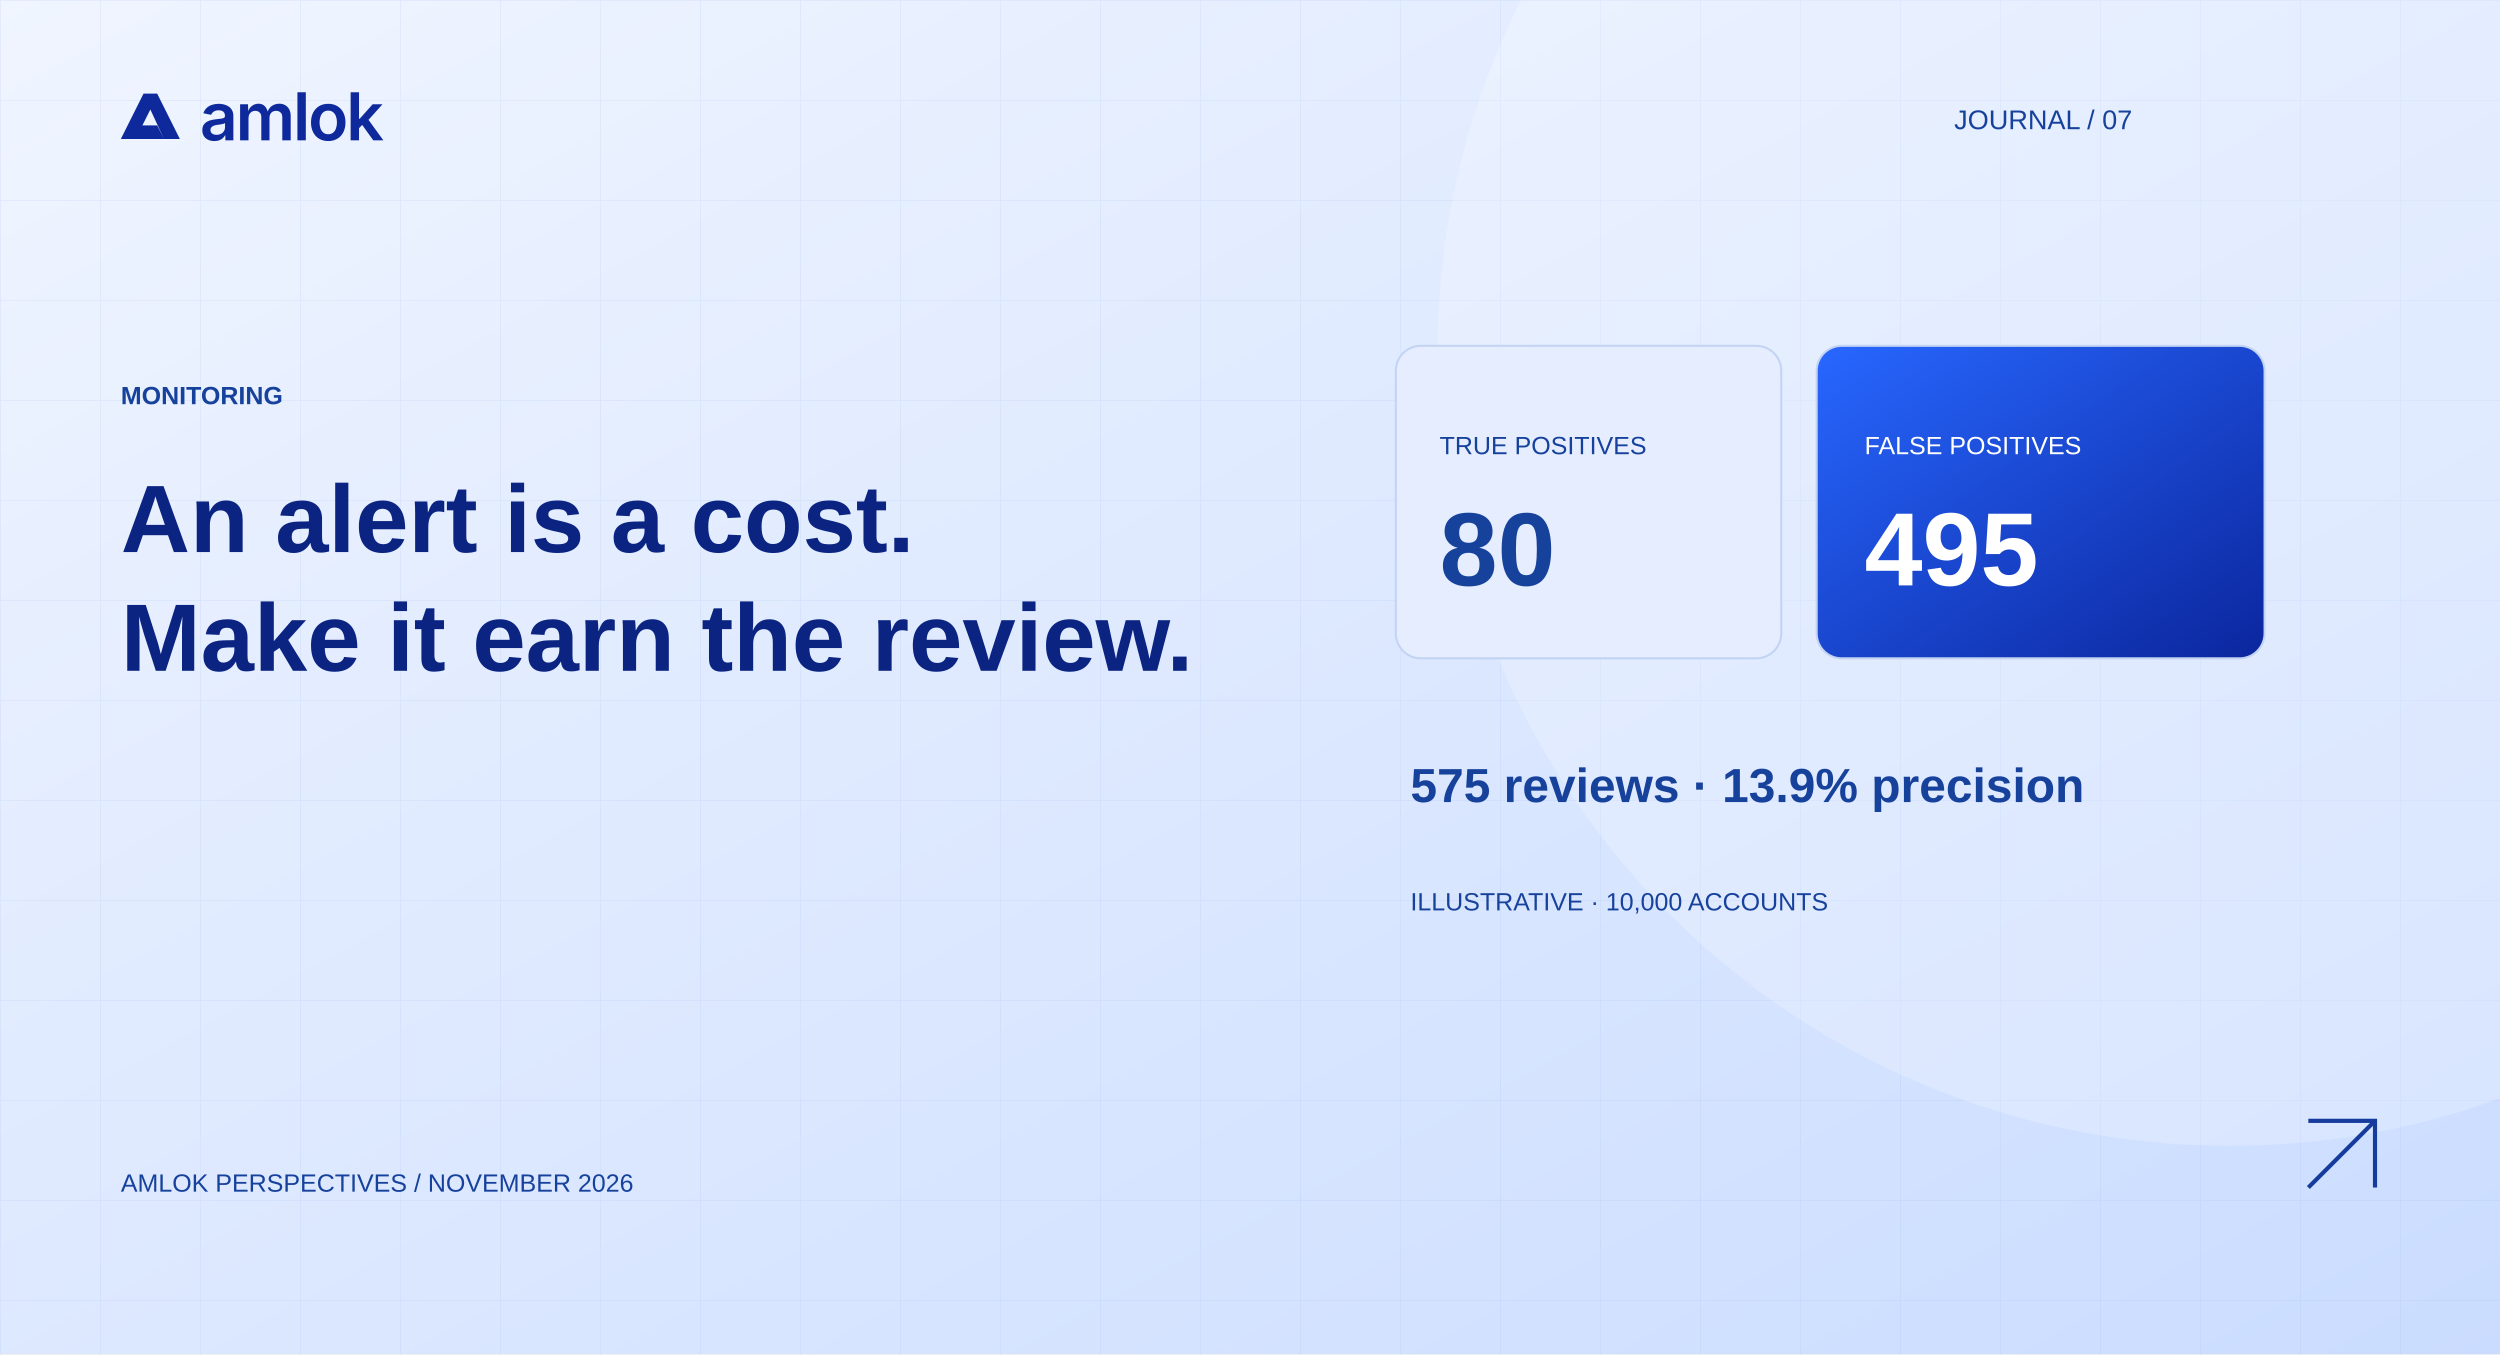
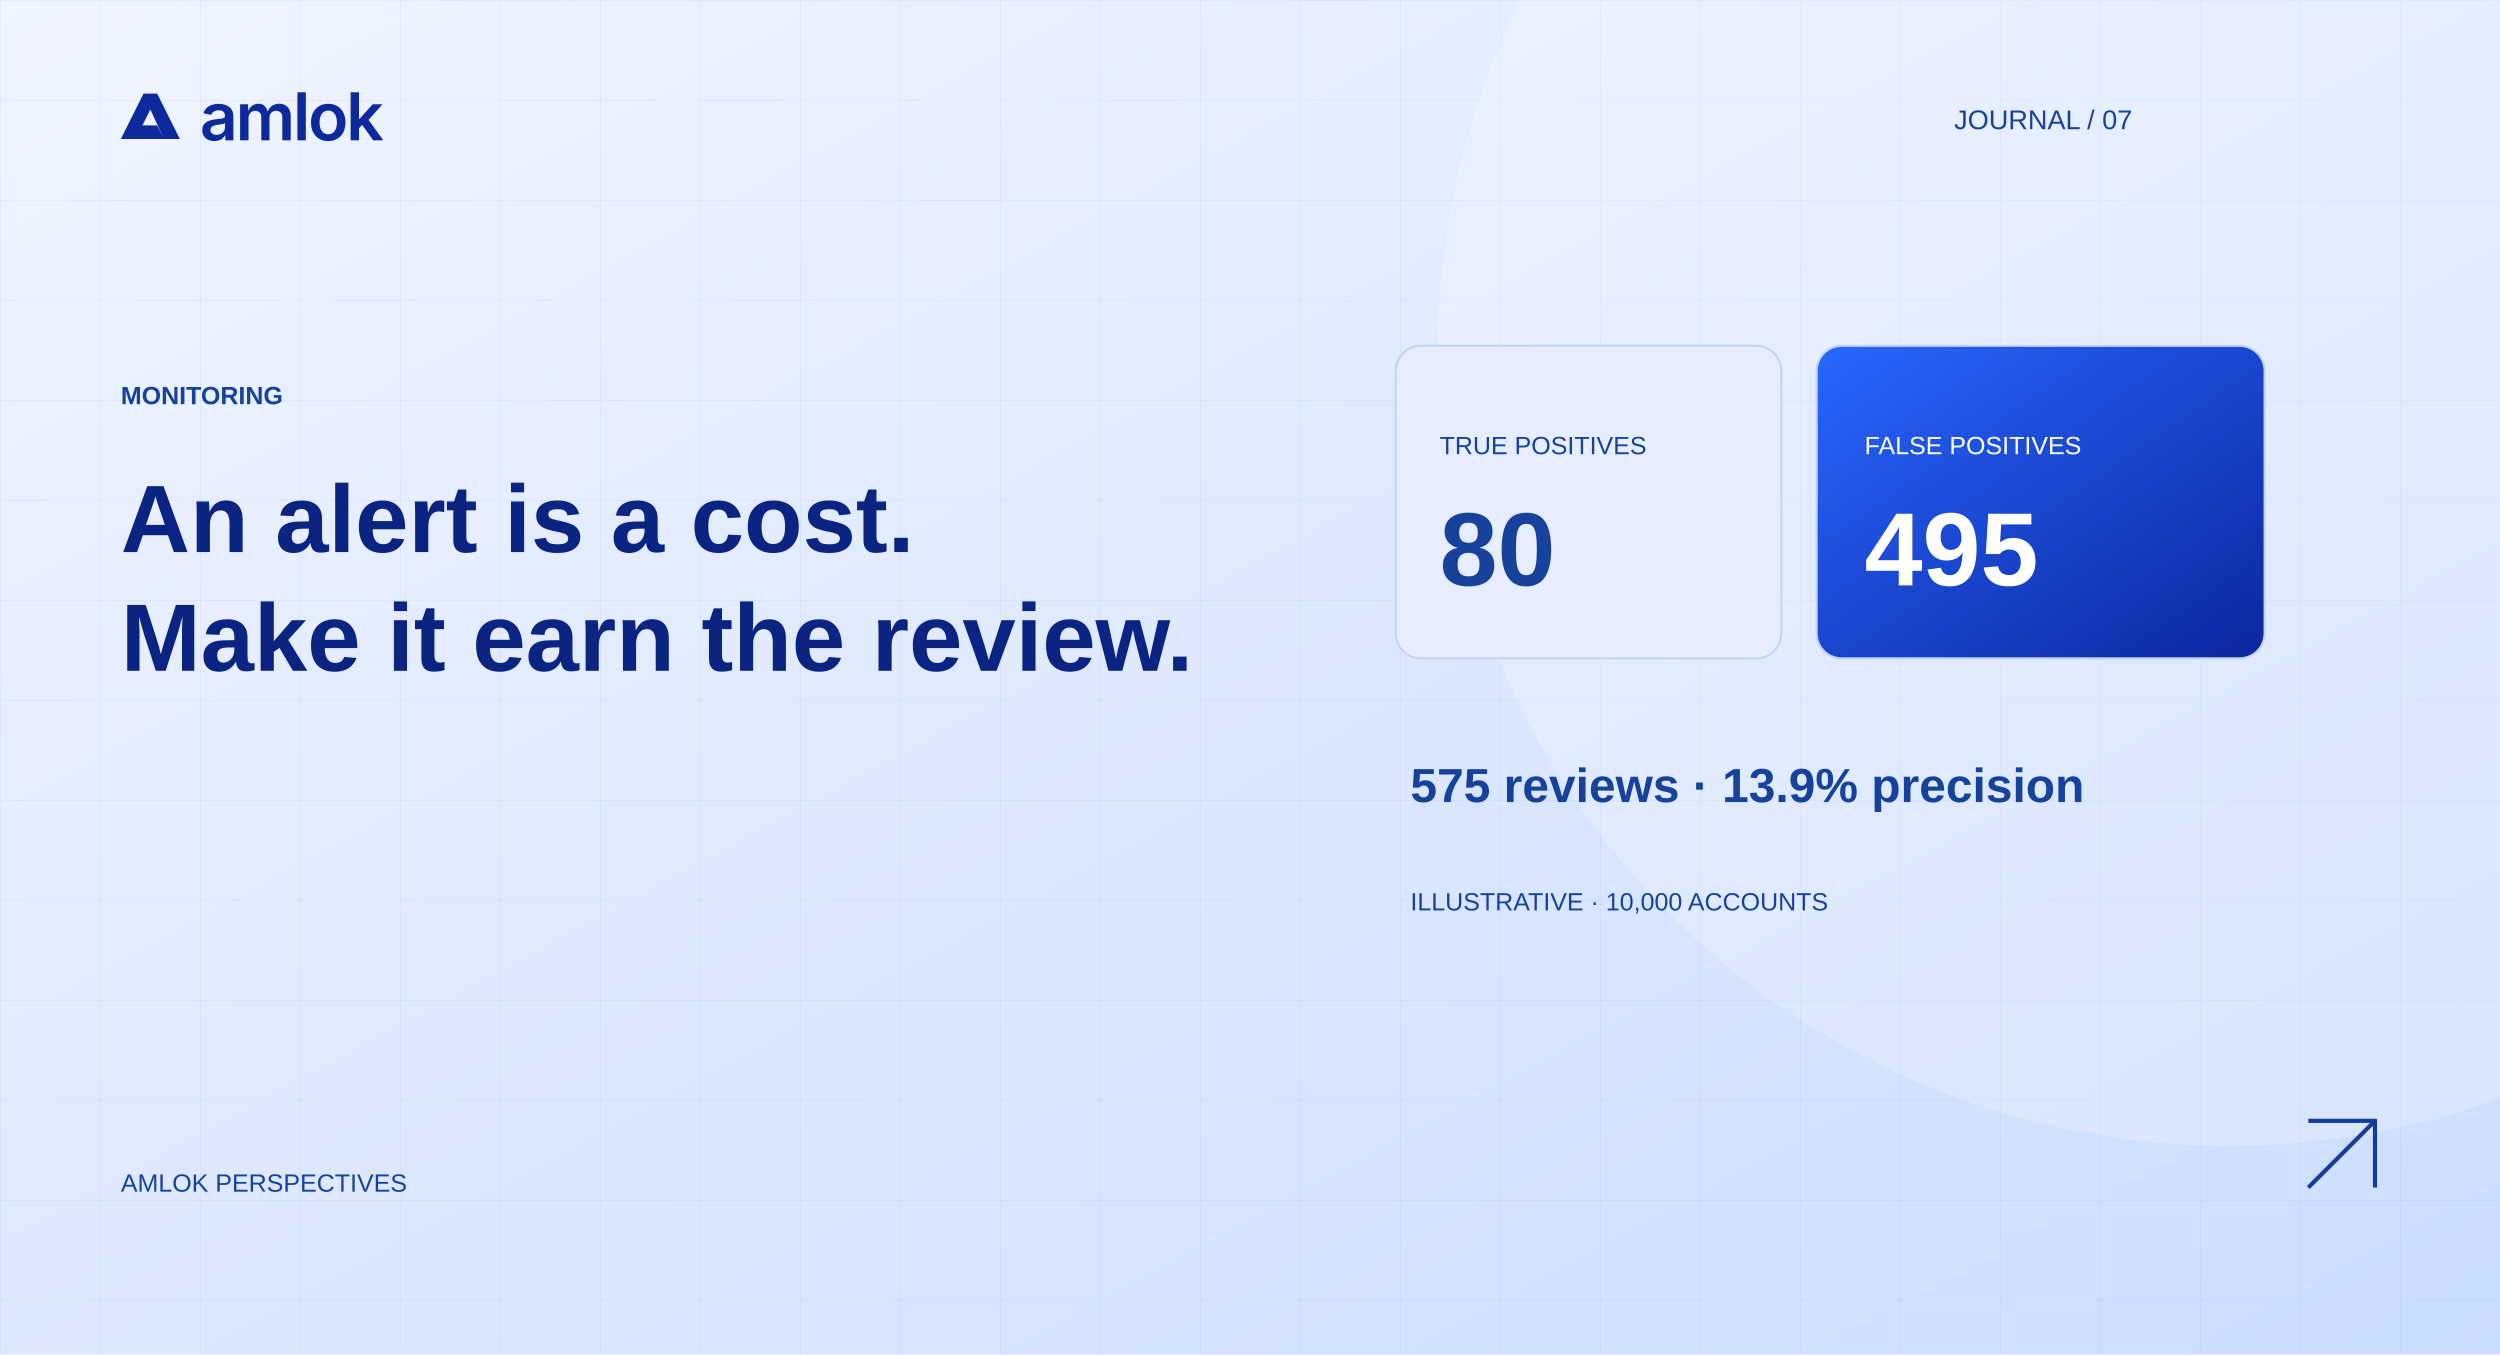
<svg xmlns="http://www.w3.org/2000/svg" width="1200" height="650" viewBox="0 0 1200 650">
  <defs>
    <linearGradient id="bg" x2="1" y2="1">
      <stop stop-color="#f0f5ff" />
      <stop offset="1" stop-color="#cadcff" />
    </linearGradient>
    <linearGradient id="blue" x2="1" y2="1">
      <stop stop-color="#2867ff" />
      <stop offset="1" stop-color="#0b269e" />
    </linearGradient>
    <pattern id="grid" width="48" height="48" patternUnits="userSpaceOnUse">
      <path d="M48 0H0V48" fill="none" stroke="#8ba8e8" stroke-opacity=".12" />
    </pattern>
  </defs>
  <rect width="1200" height="650" fill="url(#bg)" />
  <rect width="1200" height="650" fill="url(#grid)" />
  <circle cx="1070" cy="170" r="380" fill="#fff" opacity=".22" />
  <svg x="58" y="44" width="126" height="24" viewBox="4.125 17.449 158.973 29.553" fill="#0d299c">
    <path transform="translate(0 10) scale(1.375)" d="M3 26 13 6h6l10 20h-7L16 13l-3.5 7H19l3 6H3Z" />
    <path d="M60.798 47.002Q58.721 47.002 57.06 46.253Q55.398 45.503 54.438 44.034Q53.477 42.566 53.477 40.41Q53.477 38.563 54.17 37.356Q54.863 36.149 56.05 35.426Q57.238 34.703 58.724 34.332Q60.21 33.962 61.797 33.795Q63.708 33.583 64.893 33.425Q66.077 33.267 66.638 32.918Q67.198 32.568 67.198 31.83V31.727Q67.198 30.648 66.764 29.902Q66.33 29.155 65.484 28.756Q64.637 28.357 63.387 28.357Q62.12 28.357 61.19 28.747Q60.259 29.137 59.671 29.76Q59.084 30.384 58.809 31.11L54.102 30.145Q54.752 28.209 56.1 26.948Q57.448 25.688 59.318 25.065Q61.188 24.441 63.367 24.441Q64.904 24.441 66.476 24.807Q68.048 25.173 69.361 26.024Q70.674 26.876 71.475 28.325Q72.275 29.773 72.275 31.952V46.551H67.419V43.54H67.213Q66.736 44.47 65.877 45.26Q65.018 46.049 63.759 46.526Q62.499 47.002 60.798 47.002ZM62.1 43.229Q63.673 43.229 64.821 42.608Q65.968 41.987 66.597 40.956Q67.227 39.925 67.227 38.716V36.132Q66.977 36.337 66.388 36.51Q65.798 36.684 65.061 36.819Q64.323 36.954 63.615 37.051Q62.908 37.148 62.414 37.213Q61.271 37.362 60.357 37.722Q59.444 38.082 58.92 38.716Q58.397 39.35 58.397 40.354Q58.397 41.297 58.877 41.936Q59.358 42.574 60.191 42.902Q61.023 43.229 62.1 43.229Z" />
    <path d="M76.361 46.551V24.715H81.129L81.324 29.963H80.952Q81.43 28.024 82.414 26.792Q83.398 25.559 84.718 24.963Q86.038 24.366 87.48 24.366Q89.841 24.366 91.298 25.852Q92.755 27.338 93.354 30.213H92.744Q93.198 28.263 94.283 26.963Q95.367 25.662 96.863 25.014Q98.359 24.366 100.055 24.366Q102.019 24.366 103.589 25.222Q105.159 26.077 106.072 27.734Q106.986 29.391 106.986 31.824V46.551H101.909V32.604Q101.909 30.578 100.799 29.636Q99.689 28.694 98.128 28.694Q96.902 28.694 96.007 29.222Q95.111 29.749 94.63 30.679Q94.148 31.609 94.148 32.841V46.551H89.198V32.379Q89.198 30.703 88.163 29.699Q87.128 28.694 85.505 28.694Q84.397 28.694 83.467 29.209Q82.537 29.724 81.987 30.717Q81.437 31.709 81.437 33.166V46.551Z" />
    <path d="M116.153 17.449V46.551H111.077V17.449Z" />
    <path d="M129.723 46.991Q126.543 46.991 124.198 45.582Q121.852 44.172 120.571 41.636Q119.289 39.101 119.289 35.741Q119.289 32.345 120.571 29.803Q121.852 27.261 124.198 25.851Q126.543 24.441 129.723 24.441Q132.915 24.441 135.259 25.851Q137.604 27.261 138.886 29.803Q140.167 32.345 140.167 35.741Q140.167 39.101 138.886 41.636Q137.604 44.172 135.259 45.582Q132.915 46.991 129.723 46.991ZM129.723 42.87Q131.501 42.87 132.677 41.913Q133.853 40.955 134.431 39.335Q135.009 37.714 135.009 35.727Q135.009 33.721 134.431 32.098Q133.853 30.476 132.677 29.519Q131.501 28.563 129.723 28.563Q127.95 28.563 126.783 29.519Q125.616 30.476 125.037 32.092Q124.459 33.709 124.459 35.727Q124.459 37.714 125.037 39.335Q125.616 40.955 126.783 41.913Q127.95 42.87 129.723 42.87Z" />
    <path d="M147.944 39.669V33.521H148.751L156.624 24.715H162.59L152.935 35.473H151.884ZM143.301 46.551V17.449H148.377V46.551ZM156.99 46.551 149.84 36.605 153.282 33.007 163.098 46.551Z" />
  </svg>
  <text x="938" y="62" font-family="Arial,sans-serif" font-size="13" fill="#17429c" font-weight="400">JOURNAL / 07</text>
  <text x="58" y="194" font-family="Arial,sans-serif" font-size="12" fill="#17429c" font-weight="600">MONITORING</text>
  <text x="58" y="265" font-family="Arial,sans-serif" font-size="46" fill="#0b2482" font-weight="600">An alert is a cost.</text>
  <text x="58" y="322" font-family="Arial,sans-serif" font-size="46" fill="#0b2482" font-weight="600">Make it earn the review.</text>
-   <text x="58" y="572" font-family="Arial,sans-serif" font-size="12" fill="#17429c" font-weight="400">AMLOK PERSPECTIVES / NOVEMBER 2026</text>
+   <text x="58" y="572" font-family="Arial,sans-serif" font-size="12" fill="#17429c" font-weight="400">AMLOK PERSPECTIVES</text>
  <rect x="670" y="166" width="185" height="150" rx="12" fill="#e5edff" stroke="#c3d4f3" />
  <text x="691" y="218" font-family="Arial,sans-serif" font-size="12" fill="#17429c" font-weight="400">TRUE POSITIVES</text>
  <text x="691" y="281" font-family="Arial,sans-serif" font-size="50" fill="#17429c" font-weight="600">80</text>
  <rect x="872" y="166" width="215" height="150" rx="12" fill="url(#blue)" stroke="#c3d4f3" />
  <text x="895" y="218" font-family="Arial,sans-serif" font-size="12" fill="#fff" font-weight="400">FALSE POSITIVES</text>
  <text x="895" y="281" font-family="Arial,sans-serif" font-size="50" fill="#fff" font-weight="600">495</text>
  <text x="677" y="385" font-family="Arial,sans-serif" font-size="23" fill="#17429c" font-weight="600">575 reviews · 13.9% precision</text>
  <text x="677" y="437" font-family="Arial,sans-serif" font-size="12" fill="#17429c" font-weight="400">ILLUSTRATIVE · 10,000 ACCOUNTS</text>
  <path d="M1108 570L1140 538M1108 538H1140V570" stroke="#153b9c" fill="none" stroke-width="2" />
</svg>
